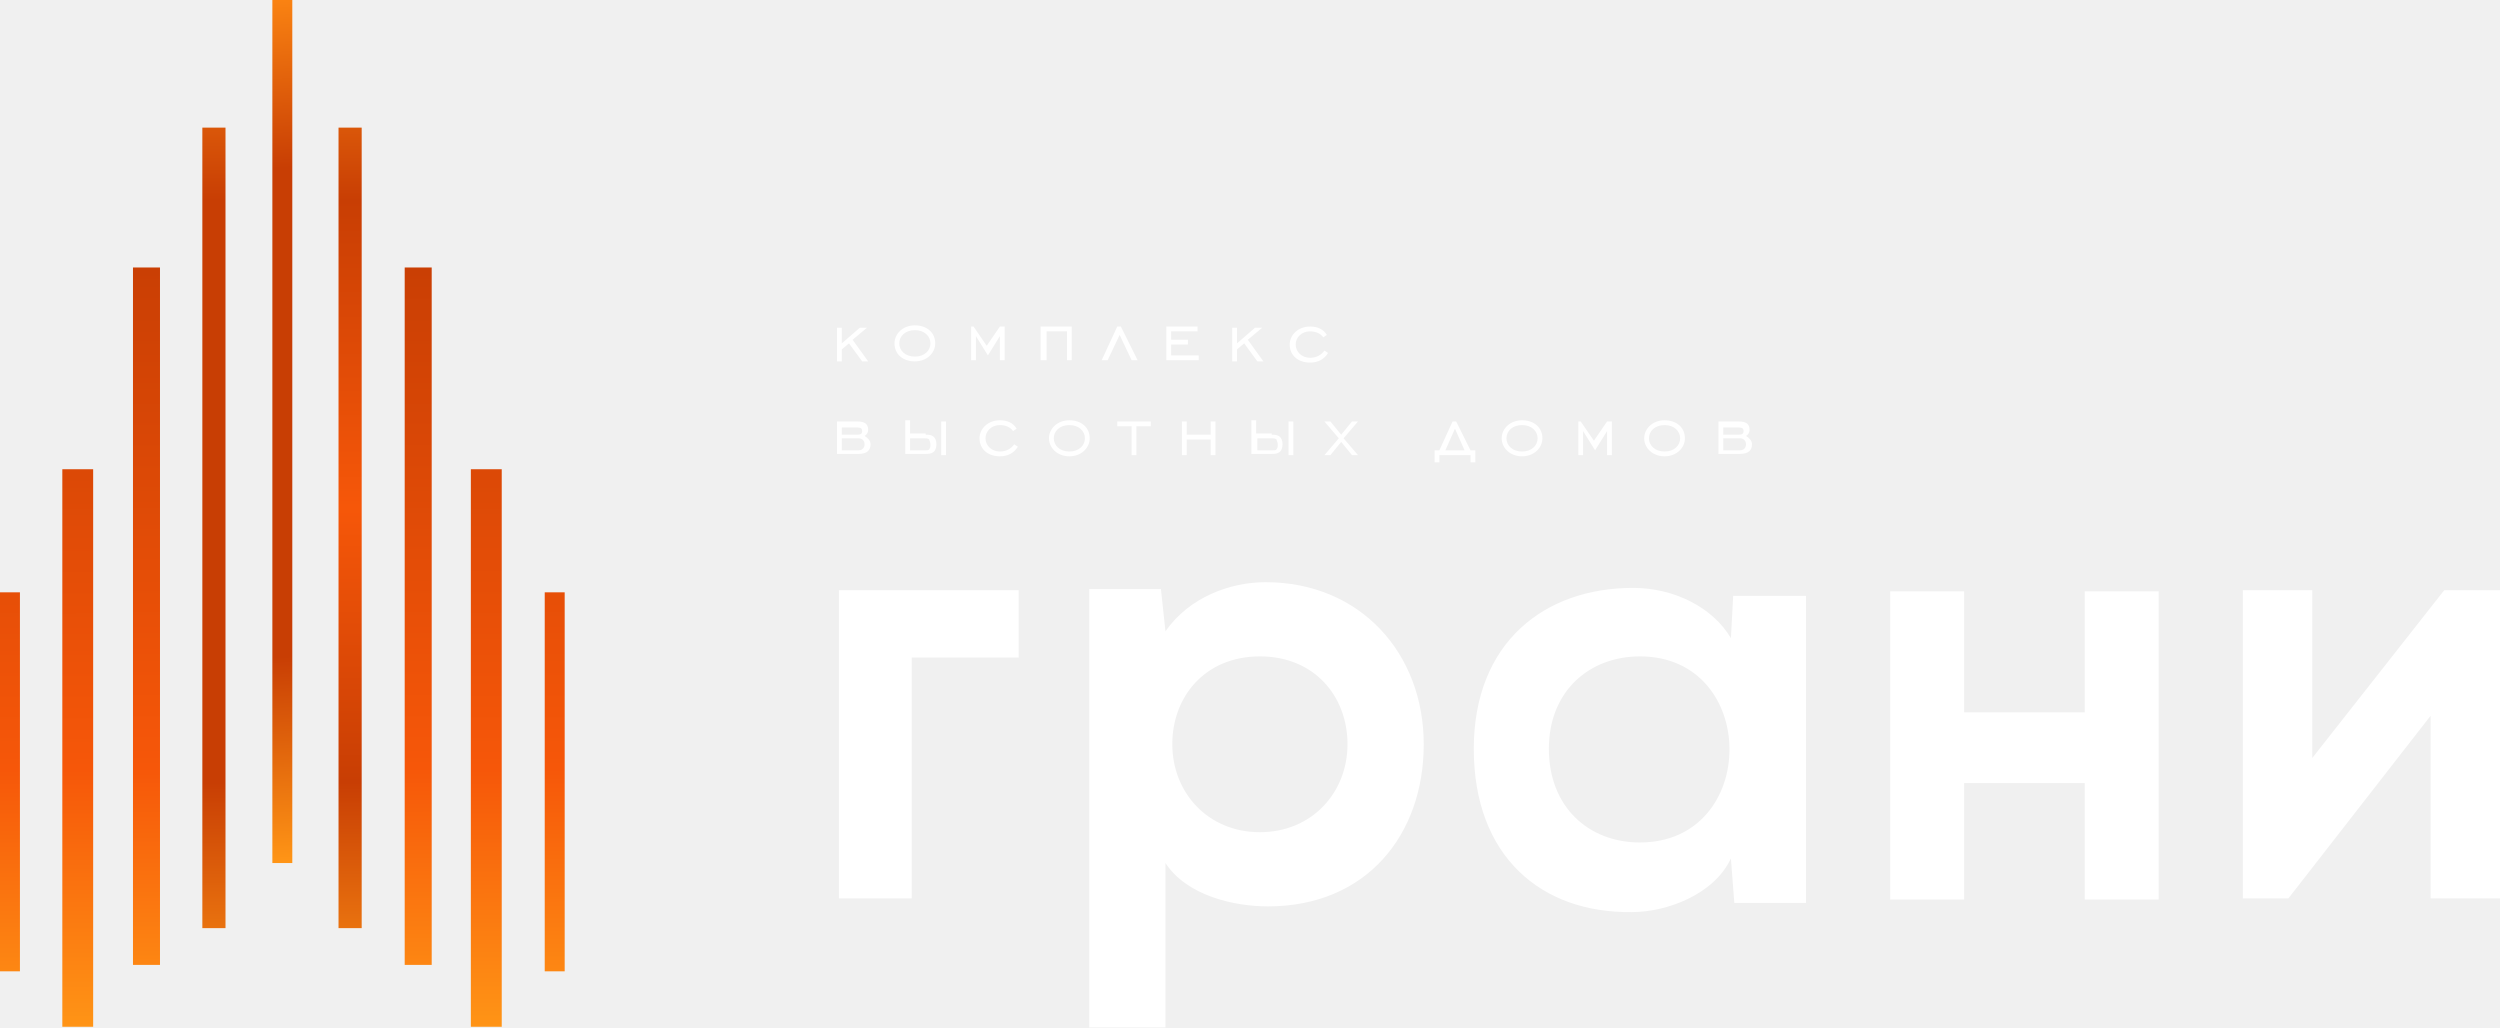
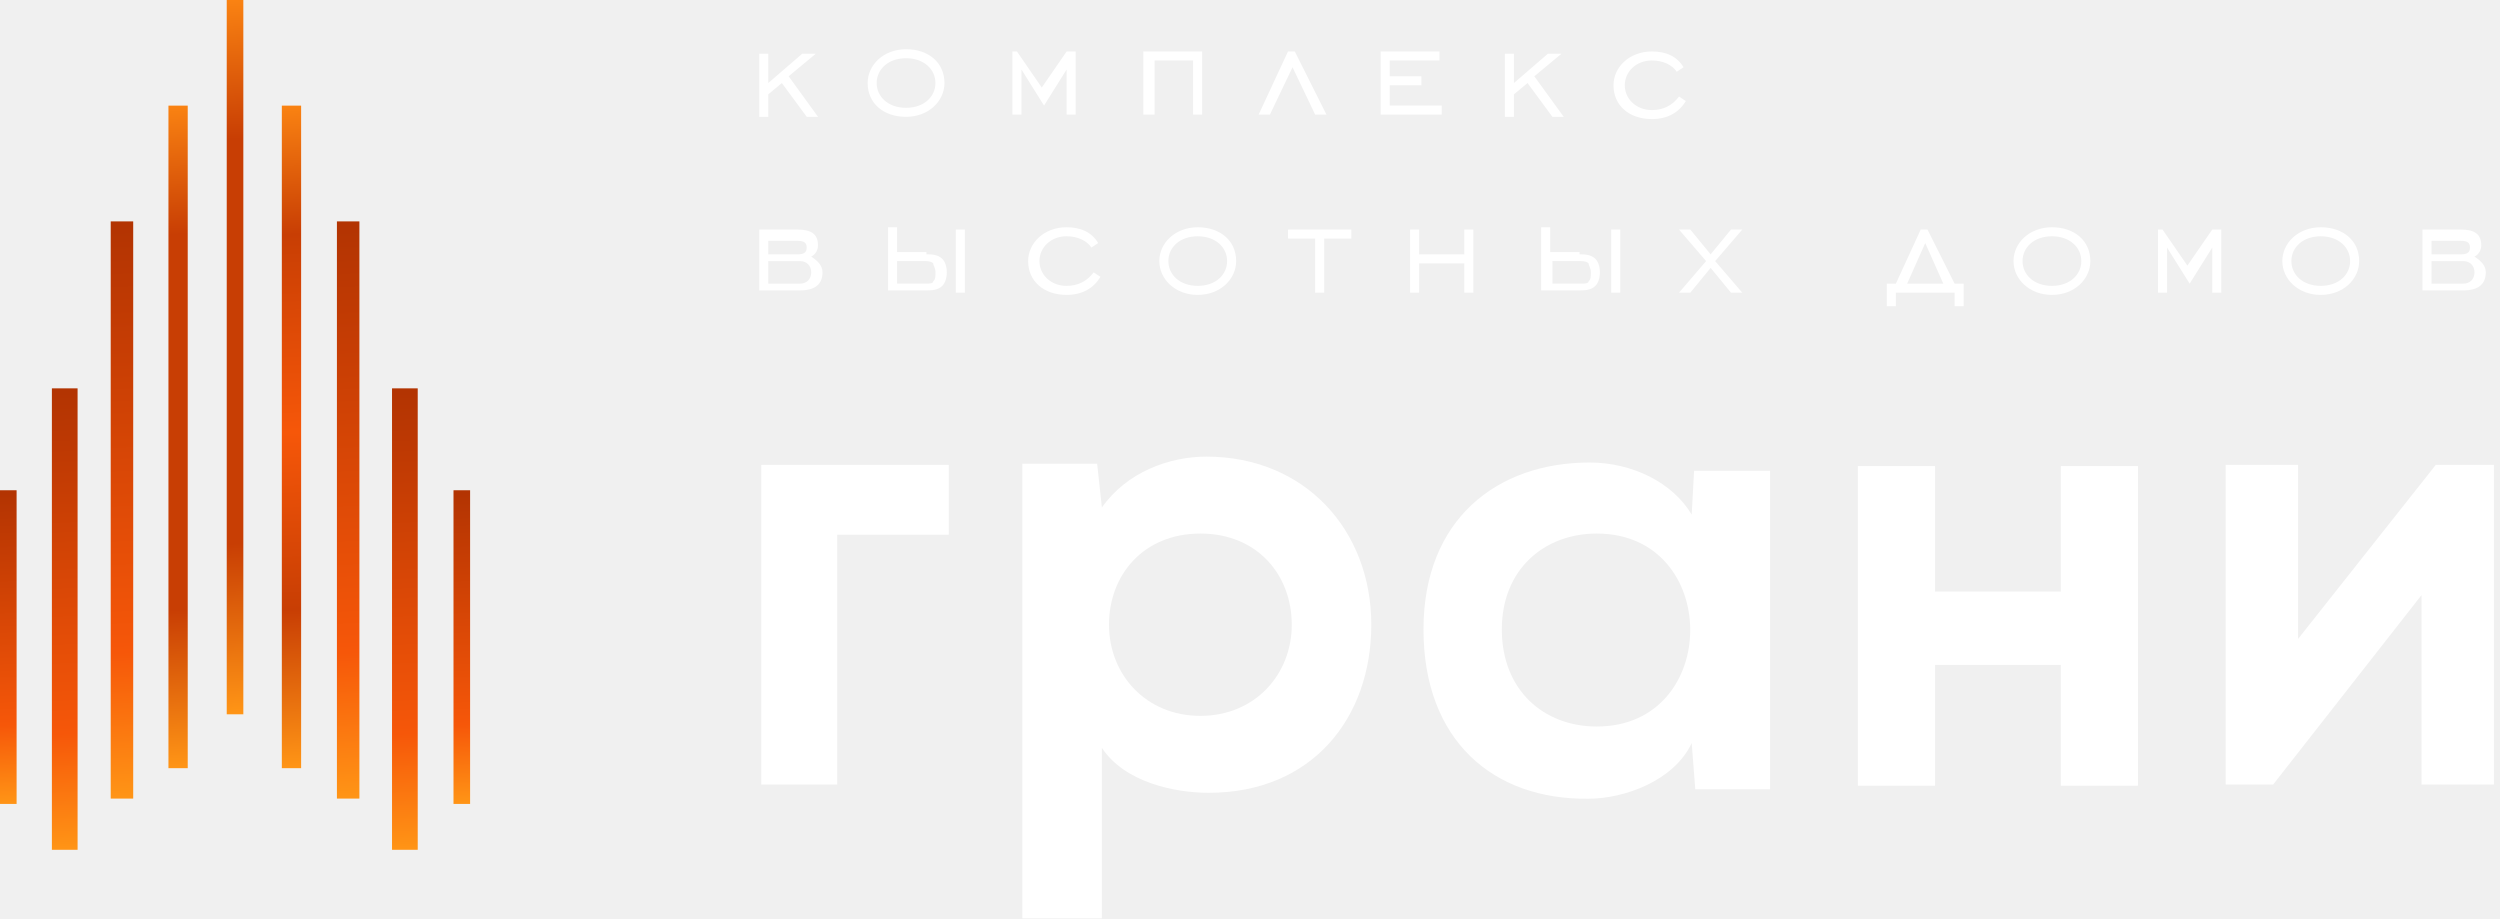
- <svg xmlns="http://www.w3.org/2000/svg" width="146" height="60">
-   <path d="M48.882 19.14h.28v.913l1.05-.913h.42l-.84.702.91 1.263h-.35l-.77-1.052-.42.35v.702h-.28V19.14ZM52.239 20.053c0-.562.49-1.053 1.189-1.053.699 0 1.189.421 1.189 1.053 0 .561-.49 1.052-1.19 1.052-.699 0-1.188-.42-1.188-1.052Zm2.098 0c0-.421-.35-.772-.91-.772-.559 0-.909.35-.909.772 0 .42.35.772.91.772s.909-.351.909-.772ZM56.575 19.07h.28l.769 1.123.77-1.123h.28v1.965h-.28v-1.404l-.7 1.123-.7-1.123v1.404h-.28V19.07h-.14ZM60.771 21.035V19.07h1.82v1.965h-.28v-1.684h-1.19v1.684h-.35ZM65.248 19.07h.21l.978 1.965h-.35l-.699-1.474-.7 1.474h-.349l.91-1.965ZM68.115 19.07h1.82v.28h-1.54v.492h.98v.28h-.98v.632h1.61v.281h-1.89V19.07ZM71.962 19.14h.28v.913l1.05-.913h.42l-.84.702.91 1.263h-.35l-.77-1.052-.42.35v.702h-.28V19.14ZM77.557 20.614c-.21.35-.56.561-1.05.561-.699 0-1.188-.42-1.188-1.052 0-.562.49-1.053 1.189-1.053.42 0 .77.14.979.491l-.21.14c-.14-.21-.42-.35-.77-.35-.489 0-.839.35-.839.772 0 .42.35.772.84.772.35 0 .63-.14.84-.421l.209.14ZM48.882 24.614h1.189c.42 0 .63.14.63.491 0 .14-.07.281-.21.351.21.14.349.281.349.492 0 .35-.21.56-.7.56h-1.258v-1.894Zm.28.28v.492h.909c.21 0 .28-.07.28-.21 0-.14-.07-.211-.28-.211h-.91v-.07Zm0 1.404h.979c.21 0 .35-.14.35-.35 0-.211-.14-.351-.35-.351h-.98v.701ZM54.057 25.386c.14 0 .35 0 .49.14.07.07.14.21.14.421 0 .21-.07.351-.14.421-.14.14-.35.14-.49.14h-1.189v-1.964h.28v.772h.91v.07Zm-.91.912h.91c.07 0 .21 0 .21-.07.07-.07.07-.14.07-.28 0-.141-.07-.211-.07-.281-.07-.07-.21-.07-.28-.07h-.84v.701Zm1.82-1.684h.279v1.965h-.28v-1.965ZM59.442 26.088c-.21.35-.56.561-1.049.561-.7 0-1.189-.421-1.189-1.053 0-.56.49-1.052 1.19-1.052.419 0 .769.14.978.491l-.21.14c-.14-.21-.419-.35-.769-.35-.49 0-.839.35-.839.771 0 .421.35.772.84.772.349 0 .629-.14.839-.42l.21.14ZM61.26 25.596c0-.56.49-1.052 1.19-1.052s1.189.42 1.189 1.052c0 .562-.49 1.053-1.19 1.053-.699 0-1.188-.491-1.188-1.053Zm2.099 0c0-.42-.35-.771-.91-.771-.559 0-.908.35-.908.771 0 .421.35.772.909.772.56 0 .909-.35.909-.771ZM66.087 24.895h-.84v-.28h1.959v.28h-.84v1.684h-.28v-1.684ZM69.304 26.58h-.28v-1.966h.28v.772h1.399v-.772h.28v1.965h-.28v-.912h-1.399v.912ZM74.27 25.386c.14 0 .35 0 .49.14.07.07.14.21.14.421 0 .21-.07.351-.14.421-.14.14-.35.14-.49.14h-1.19v-1.964h.28v.772h.91v.07Zm-.84.912h.91c.07 0 .21 0 .21-.07.07-.07.07-.14.07-.28 0-.141-.07-.211-.07-.281-.07-.07-.21-.07-.28-.07h-.84v.701Zm1.819-1.684h.28v1.965h-.28v-1.965ZM78.186 25.597l-.84-.983h.35l.63.772.63-.772h.35l-.84.983.84.982h-.35l-.63-.772-.63.772h-.35l.84-.982ZM85.88 26.298h.28V27h-.28v-.42H84.06V27h-.28v-.702h.28l.77-1.684h.21l.838 1.684Zm-.35 0-.56-1.263-.56 1.263h1.12ZM87.698 25.596c0-.56.49-1.052 1.189-1.052.7 0 1.189.42 1.189 1.052 0 .562-.49 1.053-1.189 1.053-.7 0-1.189-.491-1.189-1.053Zm2.098 0c0-.42-.35-.771-.909-.771-.56 0-.91.35-.91.771 0 .421.35.772.91.772s.91-.35.91-.771ZM92.034 24.614h.28l.77 1.123.769-1.123h.28v1.965h-.28v-1.403l-.7 1.122-.7-1.122v1.403h-.279v-1.965h-.14ZM96.021 25.596c0-.56.49-1.052 1.19-1.052.698 0 1.188.42 1.188 1.052 0 .562-.49 1.053-1.189 1.053-.7 0-1.189-.491-1.189-1.053Zm2.098 0c0-.42-.35-.771-.909-.771-.56 0-.91.35-.91.771 0 .421.35.772.91.772s.91-.35.91-.771ZM100.357 24.614h1.189c.42 0 .63.14.63.491 0 .14-.07.281-.21.351.21.14.35.281.35.492 0 .35-.21.56-.7.56h-1.259v-1.894Zm.28.28v.492h.909c.21 0 .28-.07.28-.21 0-.14-.07-.211-.28-.211h-.909v-.07Zm0 1.404h.979c.21 0 .35-.14.35-.35 0-.211-.14-.351-.35-.351h-.979v.701ZM53.313 52.467h-4.319v-18h10.498V38.4h-6.246v14.067h.067ZM68.063 60h-4.451V34.4h4.186l.265 2.467c1.396-2 3.788-2.867 5.847-2.867 5.515 0 9.236 4.133 9.236 9.467 0 5.266-3.322 9.466-9.103 9.466-1.927 0-4.717-.6-5.98-2.533V60Zm.4-16.533c0 2.8 2.059 5.133 5.115 5.133s5.116-2.333 5.116-5.133-1.927-5.134-5.116-5.134c-3.19 0-5.116 2.334-5.116 5.134ZM105.47 52.733h-4.186l-.199-2.6c-.997 2.134-3.787 3.134-5.78 3.134-5.316.066-9.236-3.267-9.236-9.534 0-6.2 4.12-9.4 9.302-9.4 2.392 0 4.651 1.134 5.714 2.934l.133-2.467h4.252v17.933Zm-9.7-14.4c-2.924 0-5.316 2-5.316 5.4 0 3.4 2.326 5.467 5.316 5.467 6.976 0 6.976-10.867 0-10.867ZM126.067 34.533v18h-4.318v-6.8h-7.043v6.8h-4.319v-18h4.319V41.6h7.043v-7.067h4.318ZM146 52.467h-4.053V41.8l-8.305 10.667h-2.658v-18h4.053v9.8l7.707-9.8H146v18Z" fill="#fff" />
-   <path d="M1.164 34.592H0v22.133h1.164V34.592Z" fill="url(#paint0_linear_794_5013)" />
-   <path d="M32.977 34.592h-1.165v22.133h1.165V34.592Z" fill="url(#paint1_linear_794_5013)" />
-   <path d="M5.441 27.403H3.64v32.56H5.44v-32.56Z" fill="url(#paint2_linear_794_5013)" />
-   <path d="M29.3 27.403h-1.802v32.56h1.803v-32.56Z" fill="url(#paint3_linear_794_5013)" />
-   <path d="M9.343 15.621H7.766V56.35h1.577V15.62Z" fill="url(#paint4_linear_794_5013)" />
-   <path d="M25.211 15.621h-1.577V56.35h1.577V15.62Z" fill="url(#paint5_linear_794_5013)" />
-   <path d="M13.169 7.453h-1.352v46.75h1.352V7.453Z" fill="url(#paint6_linear_794_5013)" />
-   <path d="M21.122 7.453H19.77v46.75h1.352V7.453Z" fill="url(#paint7_linear_794_5013)" />
-   <path d="M17.07 0h-1.164v50.401h1.164V0Z" fill="url(#paint8_linear_794_5013)" />
+ <svg xmlns="http://www.w3.org/2000/svg" width="147" height="54" viewBox="0 0 147 54" fill="none">
+   <path d="M44.643 3.159H45.175V4.882L47.17 3.159H47.968L46.372 4.485L48.101 6.87H47.436L45.973 4.882L45.175 5.545V6.87H44.643V3.159Z" fill="white" />
+   <path d="M51.018 4.882C51.018 3.821 51.948 2.894 53.276 2.894C54.605 2.894 55.535 3.689 55.535 4.882C55.535 5.942 54.605 6.87 53.276 6.87C51.948 6.87 51.018 6.075 51.018 4.882ZM55.004 4.882C55.004 4.086 54.34 3.424 53.276 3.424C52.214 3.424 51.549 4.086 51.549 4.882C51.549 5.677 52.214 6.34 53.276 6.34C54.34 6.34 55.004 5.677 55.004 4.882Z" fill="white" />
+   <path d="M59.264 3.026H59.795L61.257 5.147L62.718 3.026H63.25V6.737H62.718V4.086L61.39 6.207L60.061 4.086V6.737H59.529V3.026H59.264Z" fill="white" />
+   <path d="M67.759 6.737H67.227V3.026H70.685V6.737H70.153V3.556H67.892V6.737H67.759Z" fill="white" />
+   <path d="M75.735 3.026H76.134L77.994 6.737H77.33L76.001 3.954L74.672 6.737H74.008L75.735 3.026Z" fill="white" />
+   <path d="M81.184 3.026H84.642V3.556H81.716V4.484H83.578V5.014H81.716V6.207H84.775V6.737H81.184V3.026V3.026Z" fill="white" />
+   <path d="M88.488 3.159H89.02V4.882L91.016 3.159H91.814L90.218 4.485L91.947 6.87H91.282L89.819 4.882L89.02 5.545V6.87H88.488V3.159V3.159Z" fill="white" />
+   <path d="M99.125 5.942C98.727 6.605 98.062 7.002 97.132 7.002C95.803 7.002 94.873 6.207 94.873 5.014C94.873 3.954 95.803 3.026 97.132 3.026C97.929 3.026 98.594 3.291 98.992 3.954L98.594 4.219C98.328 3.821 97.796 3.556 97.132 3.556C96.202 3.556 95.537 4.219 95.537 5.014C95.537 5.809 96.202 6.472 97.132 6.472C97.796 6.472 98.328 6.207 98.727 5.677L99.125 5.942Z" fill="white" />
+   <path d="M44.643 13.498H46.901C47.699 13.498 48.097 13.763 48.097 14.425C48.097 14.691 47.965 14.956 47.699 15.088C48.097 15.353 48.363 15.618 48.363 16.016C48.363 16.679 47.965 17.076 47.034 17.076H44.643V13.498V13.498ZM45.174 14.028V14.956H46.901C47.3 14.956 47.433 14.823 47.433 14.558C47.433 14.293 47.3 14.16 46.901 14.16H45.174V14.028ZM45.174 15.486V16.679H47.034C47.433 16.679 47.699 16.413 47.699 16.016C47.699 15.618 47.433 15.353 47.034 15.353H45.174V15.486Z" fill="white" />
+   <path d="M54.476 14.954C54.742 14.954 55.14 14.954 55.406 15.219C55.539 15.351 55.672 15.617 55.672 16.014C55.672 16.412 55.539 16.677 55.406 16.809C55.14 17.075 54.742 17.075 54.476 17.075H52.217V13.363H52.748V14.821H54.476V14.954ZM52.748 16.677H54.476C54.609 16.677 54.874 16.677 54.874 16.544C55.007 16.412 55.007 16.279 55.007 16.014C55.007 15.749 54.874 15.617 54.874 15.484C54.742 15.351 54.476 15.351 54.343 15.351H52.748V16.677V16.677ZM56.203 13.496H56.735V17.207H56.203V13.496Z" fill="white" />
+   <path d="M64.707 16.279C64.308 16.942 63.644 17.34 62.714 17.34C61.385 17.34 60.455 16.544 60.455 15.351C60.455 14.291 61.385 13.363 62.714 13.363C63.511 13.363 64.176 13.628 64.574 14.291L64.176 14.556C63.91 14.159 63.378 13.893 62.714 13.893C61.784 13.893 61.12 14.556 61.12 15.351C61.12 16.147 61.784 16.809 62.714 16.809C63.378 16.809 63.91 16.544 64.308 16.014L64.707 16.279Z" fill="white" />
+   <path d="M68.168 15.351C68.168 14.291 69.098 13.363 70.427 13.363C71.756 13.363 72.686 14.159 72.686 15.351C72.686 16.412 71.756 17.34 70.427 17.34C69.098 17.34 68.168 16.412 68.168 15.351ZM72.154 15.351C72.154 14.556 71.49 13.893 70.427 13.893C69.364 13.893 68.7 14.556 68.7 15.351C68.7 16.147 69.364 16.809 70.427 16.809C71.49 16.809 72.154 16.147 72.154 15.351Z" fill="white" />
+   <path d="M77.331 14.028H75.736V13.498H79.457V14.028H77.862V17.209H77.331V14.028V14.028Z" fill="white" />
+   <path d="M83.444 17.209H82.912V13.498H83.444V14.956H86.101V13.498H86.633V17.209H86.101V15.486H83.444V17.209Z" fill="white" />
+   <path d="M92.878 14.954C93.144 14.954 93.543 14.954 93.808 15.219C93.941 15.351 94.074 15.617 94.074 16.014C94.074 16.412 93.941 16.677 93.808 16.809C93.543 17.075 93.144 17.075 92.878 17.075H90.619V13.363H91.151V14.821H92.878V14.954ZM91.284 16.677H93.011C93.144 16.677 93.41 16.677 93.41 16.544C93.543 16.412 93.542 16.279 93.542 16.014C93.542 15.749 93.41 15.617 93.41 15.484C93.277 15.351 93.011 15.351 92.878 15.351H91.284V16.677V16.677ZM94.738 13.496H95.27V17.207H94.738V13.496Z" fill="white" />
+   <path d="M100.319 15.353L98.725 13.498H99.389L100.585 14.956L101.781 13.498H102.445L100.851 15.353L102.445 17.209H101.781L100.585 15.751L99.389 17.209H98.725L100.319 15.353Z" fill="white" />
+   <path d="M114.932 16.679H115.463V18.004H114.932V17.209H111.477V18.004H110.945V16.679H111.477L112.938 13.498H113.337L114.932 16.679ZM114.267 16.679L113.204 14.293L112.141 16.679H114.267Z" fill="white" />
+   <path d="M118.395 15.351C118.395 14.291 119.325 13.363 120.653 13.363C121.982 13.363 122.912 14.159 122.912 15.351C122.912 16.412 121.982 17.34 120.653 17.34C119.325 17.34 118.395 16.412 118.395 15.351ZM122.381 15.351C122.381 14.556 121.716 13.893 120.653 13.893C119.59 13.893 118.926 14.556 118.926 15.351C118.926 16.147 119.59 16.809 120.653 16.809C121.716 16.809 122.381 16.147 122.381 15.351Z" fill="white" />
+   <path d="M126.625 13.498H127.157L128.618 15.618L130.08 13.498H130.611V17.209H130.08V14.558L128.751 16.679L127.422 14.558V17.209H126.891V13.498H126.625Z" fill="white" />
+   <path d="M134.201 15.351C134.201 14.291 135.131 13.363 136.46 13.363C137.789 13.363 138.719 14.159 138.719 15.351C138.719 16.412 137.789 17.34 136.46 17.34C135.131 17.34 134.201 16.412 134.201 15.351ZM138.187 15.351C138.187 14.556 137.523 13.893 136.46 13.893C135.397 13.893 134.733 14.556 134.733 15.351C134.733 16.147 135.397 16.809 136.46 16.809C137.523 16.809 138.187 16.147 138.187 15.351Z" fill="white" />
+   <path d="M142.443 13.498H144.702C145.5 13.498 145.898 13.763 145.898 14.425C145.898 14.691 145.765 14.956 145.5 15.088C145.898 15.353 146.164 15.618 146.164 16.016C146.164 16.679 145.765 17.076 144.835 17.076H142.443V13.498V13.498ZM142.975 14.028V14.956H144.702C145.101 14.956 145.234 14.823 145.234 14.558C145.234 14.293 145.101 14.16 144.702 14.16H142.975V14.028ZM142.975 15.486V16.679H144.835C145.234 16.679 145.5 16.413 145.5 16.016C145.5 15.618 145.234 15.353 144.835 15.353H142.975V15.486Z" fill="white" />
+   <path d="M49.298 46.129H44.762V27.335H55.788V31.442H49.228V46.129H49.298Z" fill="white" />
+   <path d="M64.791 53.996H60.115V27.266H64.512L64.791 29.842C66.256 27.753 68.768 26.849 70.932 26.849C76.724 26.849 80.632 31.164 80.632 36.733C80.632 42.232 77.142 46.617 71.071 46.617C69.048 46.617 66.117 45.991 64.791 43.972V53.996V53.996ZM65.209 36.733C65.209 39.657 67.373 42.093 70.583 42.093C73.793 42.093 75.956 39.657 75.956 36.733C75.956 33.809 73.932 31.373 70.583 31.373C67.233 31.373 65.209 33.809 65.209 36.733Z" fill="white" />
+   <path d="M104.078 46.408H99.682L99.472 43.694C98.425 45.921 95.495 46.965 93.401 46.965C87.818 47.035 83.701 43.554 83.701 37.011C83.701 30.538 88.028 27.196 93.471 27.196C95.983 27.196 98.356 28.38 99.472 30.259L99.612 27.684H104.078V46.408V46.408ZM93.89 31.373C90.819 31.373 88.307 33.461 88.307 37.011C88.307 40.561 90.749 42.719 93.89 42.719C101.217 42.719 101.217 31.373 93.89 31.373Z" fill="white" />
+   <path d="M125.713 27.405V46.2H121.177V39.099H113.78V46.2H109.244V27.405H113.78V34.784H121.177V27.405H125.713Z" fill="white" />
+   <path d="M146.642 27.405V46.129H142.385V34.992L133.662 46.129H130.871V27.335H135.128V37.567L143.223 27.335H146.642V27.405Z" fill="white" />
+   <path d="M0.976 28.827H0V47.271H0.976V28.827Z" fill="url(#paint0_linear_1440_10109)" />
+   <path d="M27.642 28.827H26.666V47.271H27.642V28.827Z" fill="url(#paint1_linear_1440_10109)" />
+   <path d="M4.562 22.835H3.051V49.968H4.562V22.835Z" fill="url(#paint2_linear_1440_10109)" />
+   <path d="M24.562 22.835H23.051V49.968H24.562V22.835Z" fill="url(#paint3_linear_1440_10109)" />
+   <path d="M7.832 13.018H6.51V46.957H7.832V13.018Z" fill="url(#paint4_linear_1440_10109)" />
+   <path d="M21.133 13.018H19.811V46.957H21.133V13.018Z" fill="url(#paint5_linear_1440_10109)" />
+   <path d="M11.038 6.211H9.905V45.169H11.038V6.211Z" fill="url(#paint6_linear_1440_10109)" />
+   <path d="M17.706 6.211H16.572V45.169H17.706V6.211Z" fill="url(#paint7_linear_1440_10109)" />
+   <path d="M14.308 0H13.332V42.001H14.308V0Z" fill="url(#paint8_linear_1440_10109)" />
  <defs>
-     <linearGradient id="paint0_linear_794_5013" x1="-2.605" y1="-.747" x2="-2.535" y2="60.179" gradientUnits="userSpaceOnUse">
+     <linearGradient id="paint0_linear_1440_10109" x1="-0.017" y1="28.597" x2="0.966" y2="47.274" gradientUnits="userSpaceOnUse">
      <stop stop-color="#B13302" />
-       <stop offset=".25" stop-color="#C83E04" />
-       <stop offset=".75" stop-color="#F65709" />
+       <stop offset="0.25" stop-color="#C83E04" />
+       <stop offset="0.75" stop-color="#F65709" />
      <stop offset="1" stop-color="#FF9516" />
    </linearGradient>
-     <linearGradient id="paint1_linear_794_5013" x1="-3.254" y1="-.747" x2="-3.185" y2="60.179" gradientUnits="userSpaceOnUse">
+     <linearGradient id="paint1_linear_1440_10109" x1="26.644" y1="28.598" x2="27.628" y2="47.275" gradientUnits="userSpaceOnUse">
      <stop stop-color="#B13302" />
-       <stop offset=".25" stop-color="#C83E04" />
-       <stop offset=".75" stop-color="#F65709" />
+       <stop offset="0.25" stop-color="#C83E04" />
+       <stop offset="0.75" stop-color="#F65709" />
      <stop offset="1" stop-color="#FF9516" />
    </linearGradient>
-     <linearGradient id="paint2_linear_794_5013" x1="2.835" y1="-.712" x2="2.908" y2="60.191" gradientUnits="userSpaceOnUse">
+     <linearGradient id="paint2_linear_1440_10109" x1="3.08" y1="22.513" x2="4.527" y2="49.979" gradientUnits="userSpaceOnUse">
      <stop stop-color="#B13302" />
-       <stop offset=".25" stop-color="#C83E04" />
-       <stop offset=".75" stop-color="#F65709" />
+       <stop offset="0.25" stop-color="#C83E04" />
+       <stop offset="0.75" stop-color="#F65709" />
      <stop offset="1" stop-color="#FF9516" />
    </linearGradient>
-     <linearGradient id="paint3_linear_794_5013" x1="2.522" y1="-.712" x2="2.595" y2="60.191" gradientUnits="userSpaceOnUse">
+     <linearGradient id="paint3_linear_1440_10109" x1="23.077" y1="22.513" x2="24.524" y2="49.979" gradientUnits="userSpaceOnUse">
      <stop stop-color="#B13302" />
-       <stop offset=".25" stop-color="#C83E04" />
-       <stop offset=".75" stop-color="#F65709" />
+       <stop offset="0.25" stop-color="#C83E04" />
+       <stop offset="0.75" stop-color="#F65709" />
      <stop offset="1" stop-color="#FF9516" />
    </linearGradient>
-     <linearGradient id="paint4_linear_794_5013" x1="-31.018" y1="-.714" x2="-30.967" y2="60.105" gradientUnits="userSpaceOnUse">
+     <linearGradient id="paint4_linear_1440_10109" x1="6.229" y1="12.614" x2="8.036" y2="46.921" gradientUnits="userSpaceOnUse">
      <stop stop-color="#B13302" />
-       <stop offset=".25" stop-color="#C83E04" />
-       <stop offset=".75" stop-color="#F65709" />
+       <stop offset="0.25" stop-color="#C83E04" />
+       <stop offset="0.75" stop-color="#F65709" />
      <stop offset="1" stop-color="#FF9516" />
    </linearGradient>
-     <linearGradient id="paint5_linear_794_5013" x1="-27.778" y1="-.714" x2="-27.727" y2="60.105" gradientUnits="userSpaceOnUse">
+     <linearGradient id="paint5_linear_1440_10109" x1="19.559" y1="12.614" x2="21.366" y2="46.921" gradientUnits="userSpaceOnUse">
      <stop stop-color="#B13302" />
-       <stop offset=".25" stop-color="#C83E04" />
-       <stop offset=".75" stop-color="#F65709" />
+       <stop offset="0.25" stop-color="#C83E04" />
+       <stop offset="0.75" stop-color="#F65709" />
      <stop offset="1" stop-color="#FF9516" />
    </linearGradient>
-     <linearGradient id="paint6_linear_794_5013" x1="-61.867" y1="-.718" x2="-61.829" y2="60.078" gradientUnits="userSpaceOnUse">
+     <linearGradient id="paint6_linear_1440_10109" x1="9.424" y1="5.745" x2="11.498" y2="45.111" gradientUnits="userSpaceOnUse">
      <stop stop-color="#FD8713" />
-       <stop offset=".205" stop-color="#C83E04" />
-       <stop offset=".764" stop-color="#C83E04" />
+       <stop offset="0.205" stop-color="#C83E04" />
+       <stop offset="0.764" stop-color="#C83E04" />
      <stop offset="1" stop-color="#FF9516" />
    </linearGradient>
-     <linearGradient id="paint7_linear_794_5013" x1="-62.009" y1="-.718" x2="-61.971" y2="60.078" gradientUnits="userSpaceOnUse">
+     <linearGradient id="paint7_linear_1440_10109" x1="16.091" y1="5.745" x2="18.165" y2="45.111" gradientUnits="userSpaceOnUse">
      <stop stop-color="#FD8713" />
-       <stop offset=".205" stop-color="#C83E04" />
-       <stop offset=".5" stop-color="#F65709" />
-       <stop offset=".764" stop-color="#C83E04" />
+       <stop offset="0.205" stop-color="#C83E04" />
+       <stop offset="0.5" stop-color="#F65709" />
+       <stop offset="0.764" stop-color="#C83E04" />
      <stop offset="1" stop-color="#FF9516" />
    </linearGradient>
-     <linearGradient id="paint8_linear_794_5013" x1="15.122" y1="-.577" x2="17.819" y2="50.325" gradientUnits="userSpaceOnUse">
+     <linearGradient id="paint8_linear_1440_10109" x1="12.675" y1="-0.481" x2="14.909" y2="41.939" gradientUnits="userSpaceOnUse">
      <stop stop-color="#FD8713" />
-       <stop offset=".205" stop-color="#C83E04" />
-       <stop offset=".764" stop-color="#C83E04" />
+       <stop offset="0.205" stop-color="#C83E04" />
+       <stop offset="0.764" stop-color="#C83E04" />
      <stop offset="1" stop-color="#FF9516" />
    </linearGradient>
  </defs>
</svg>
